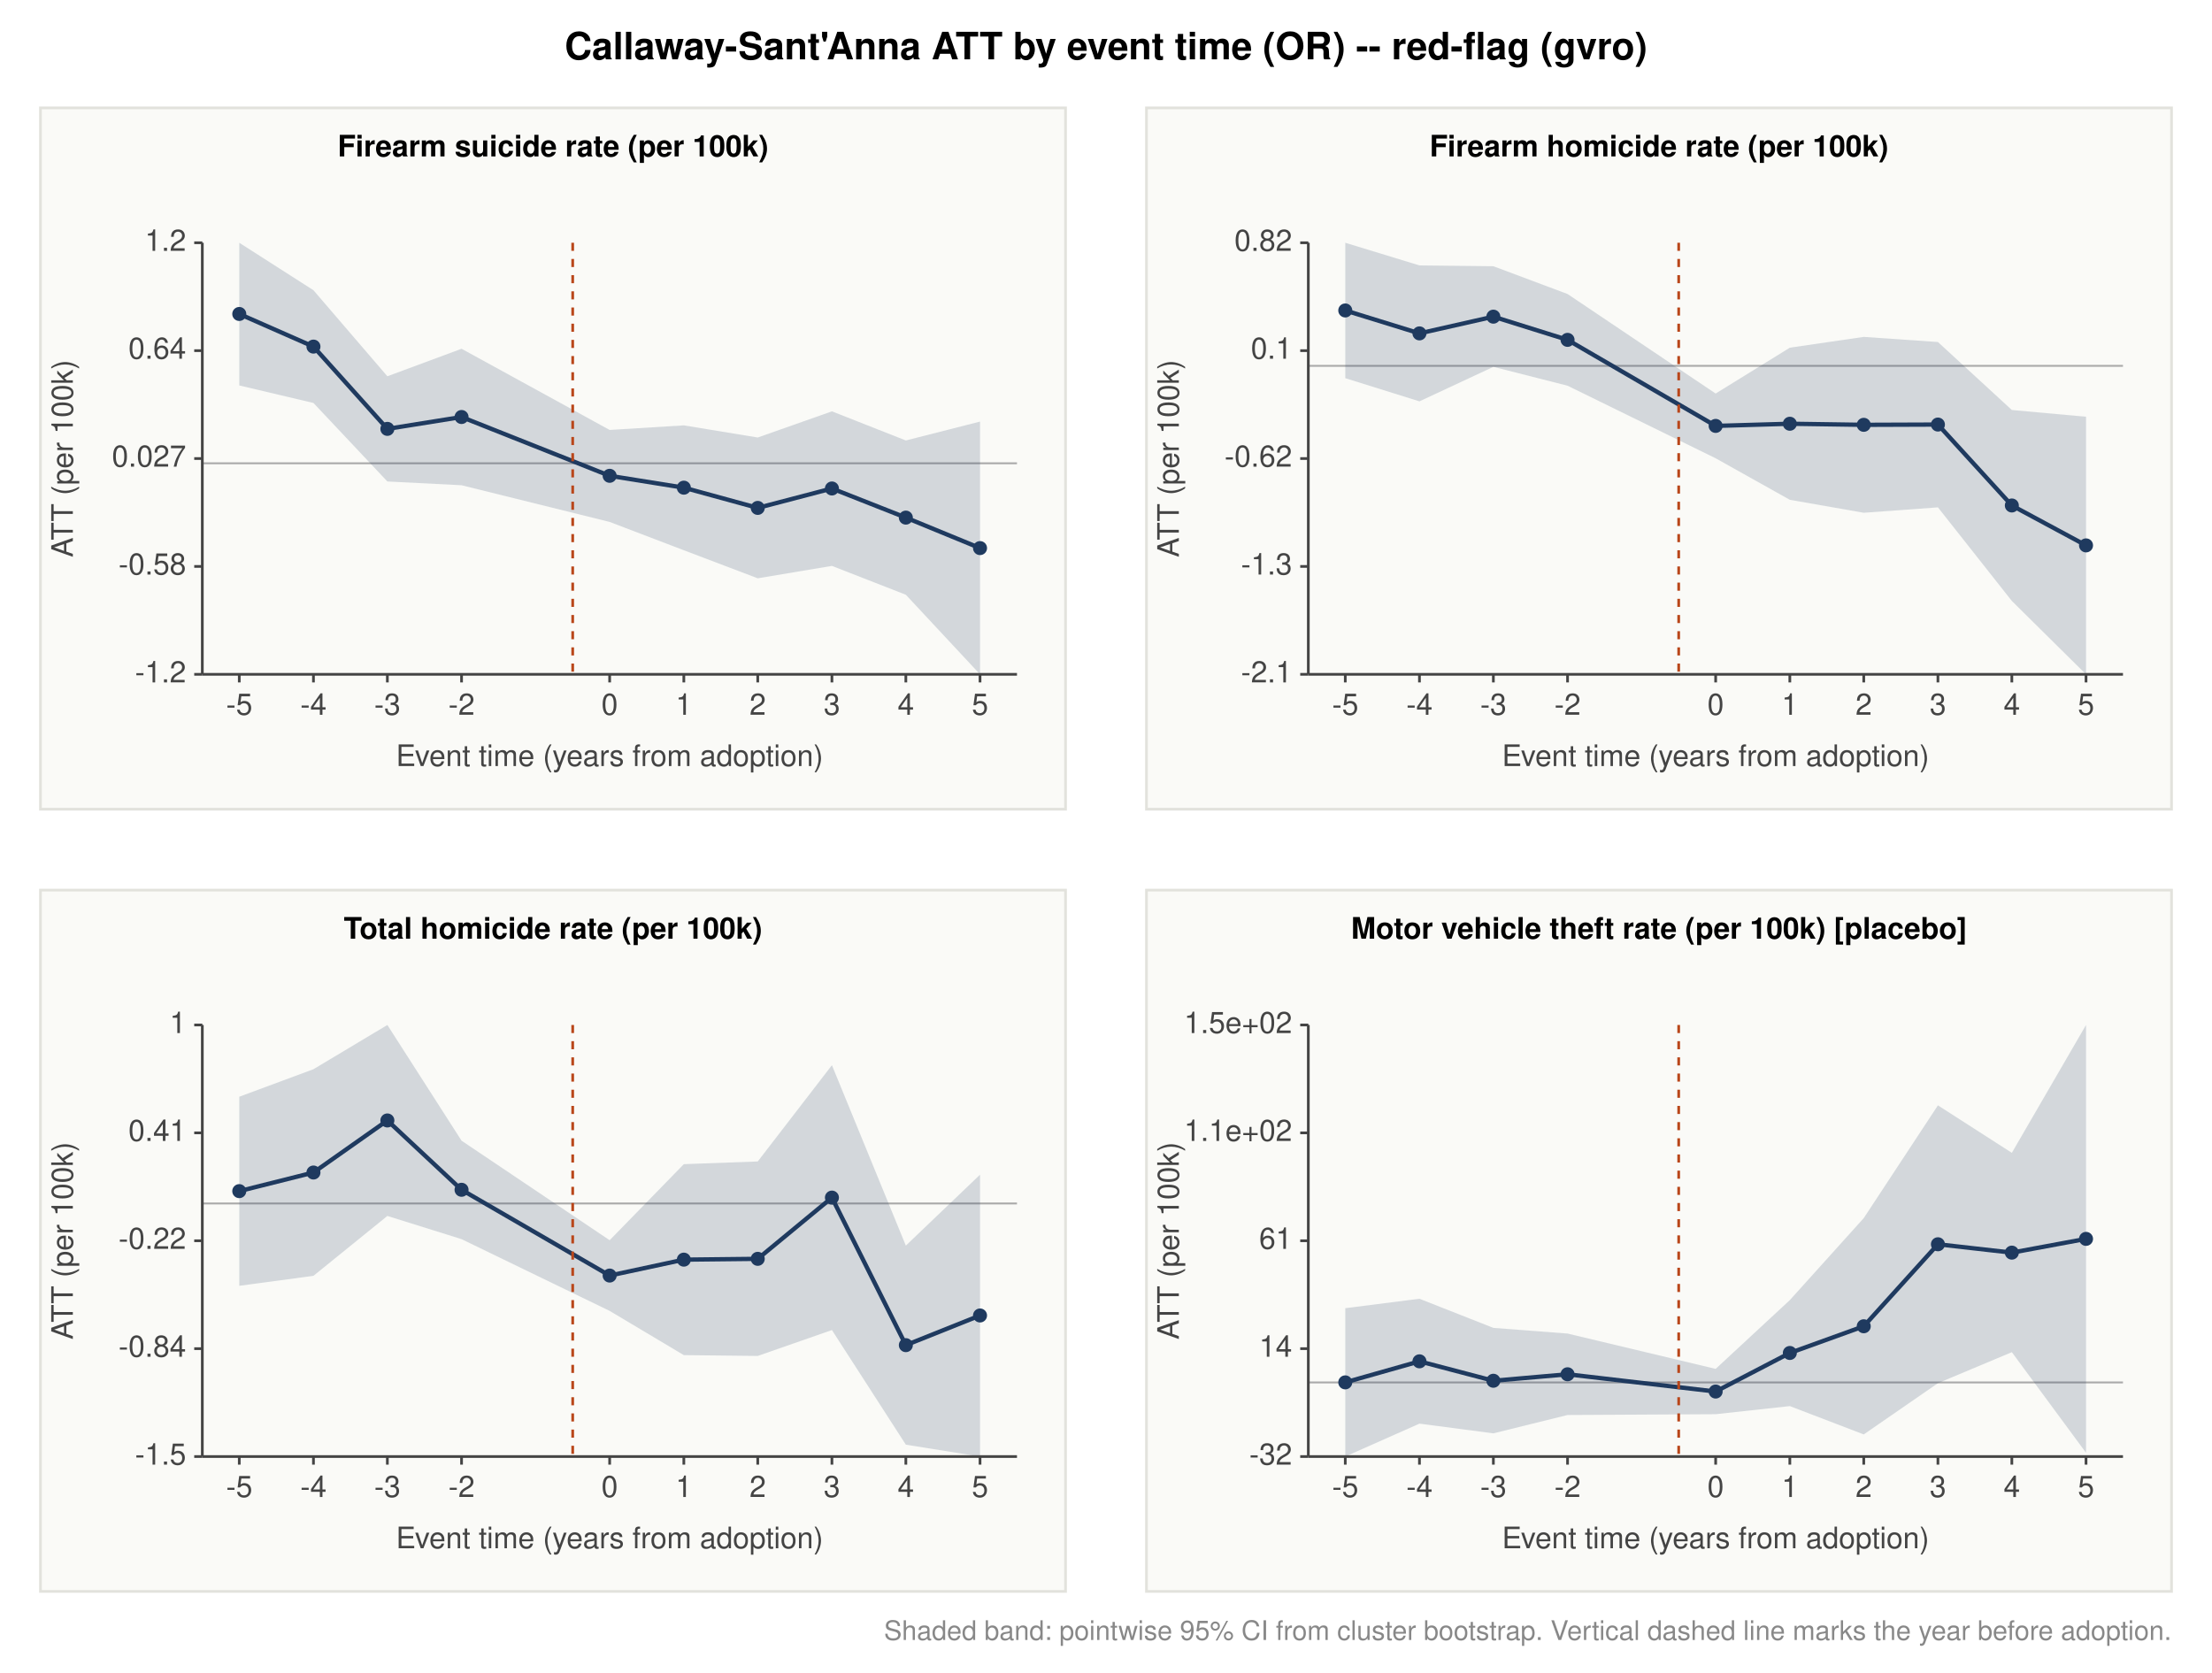
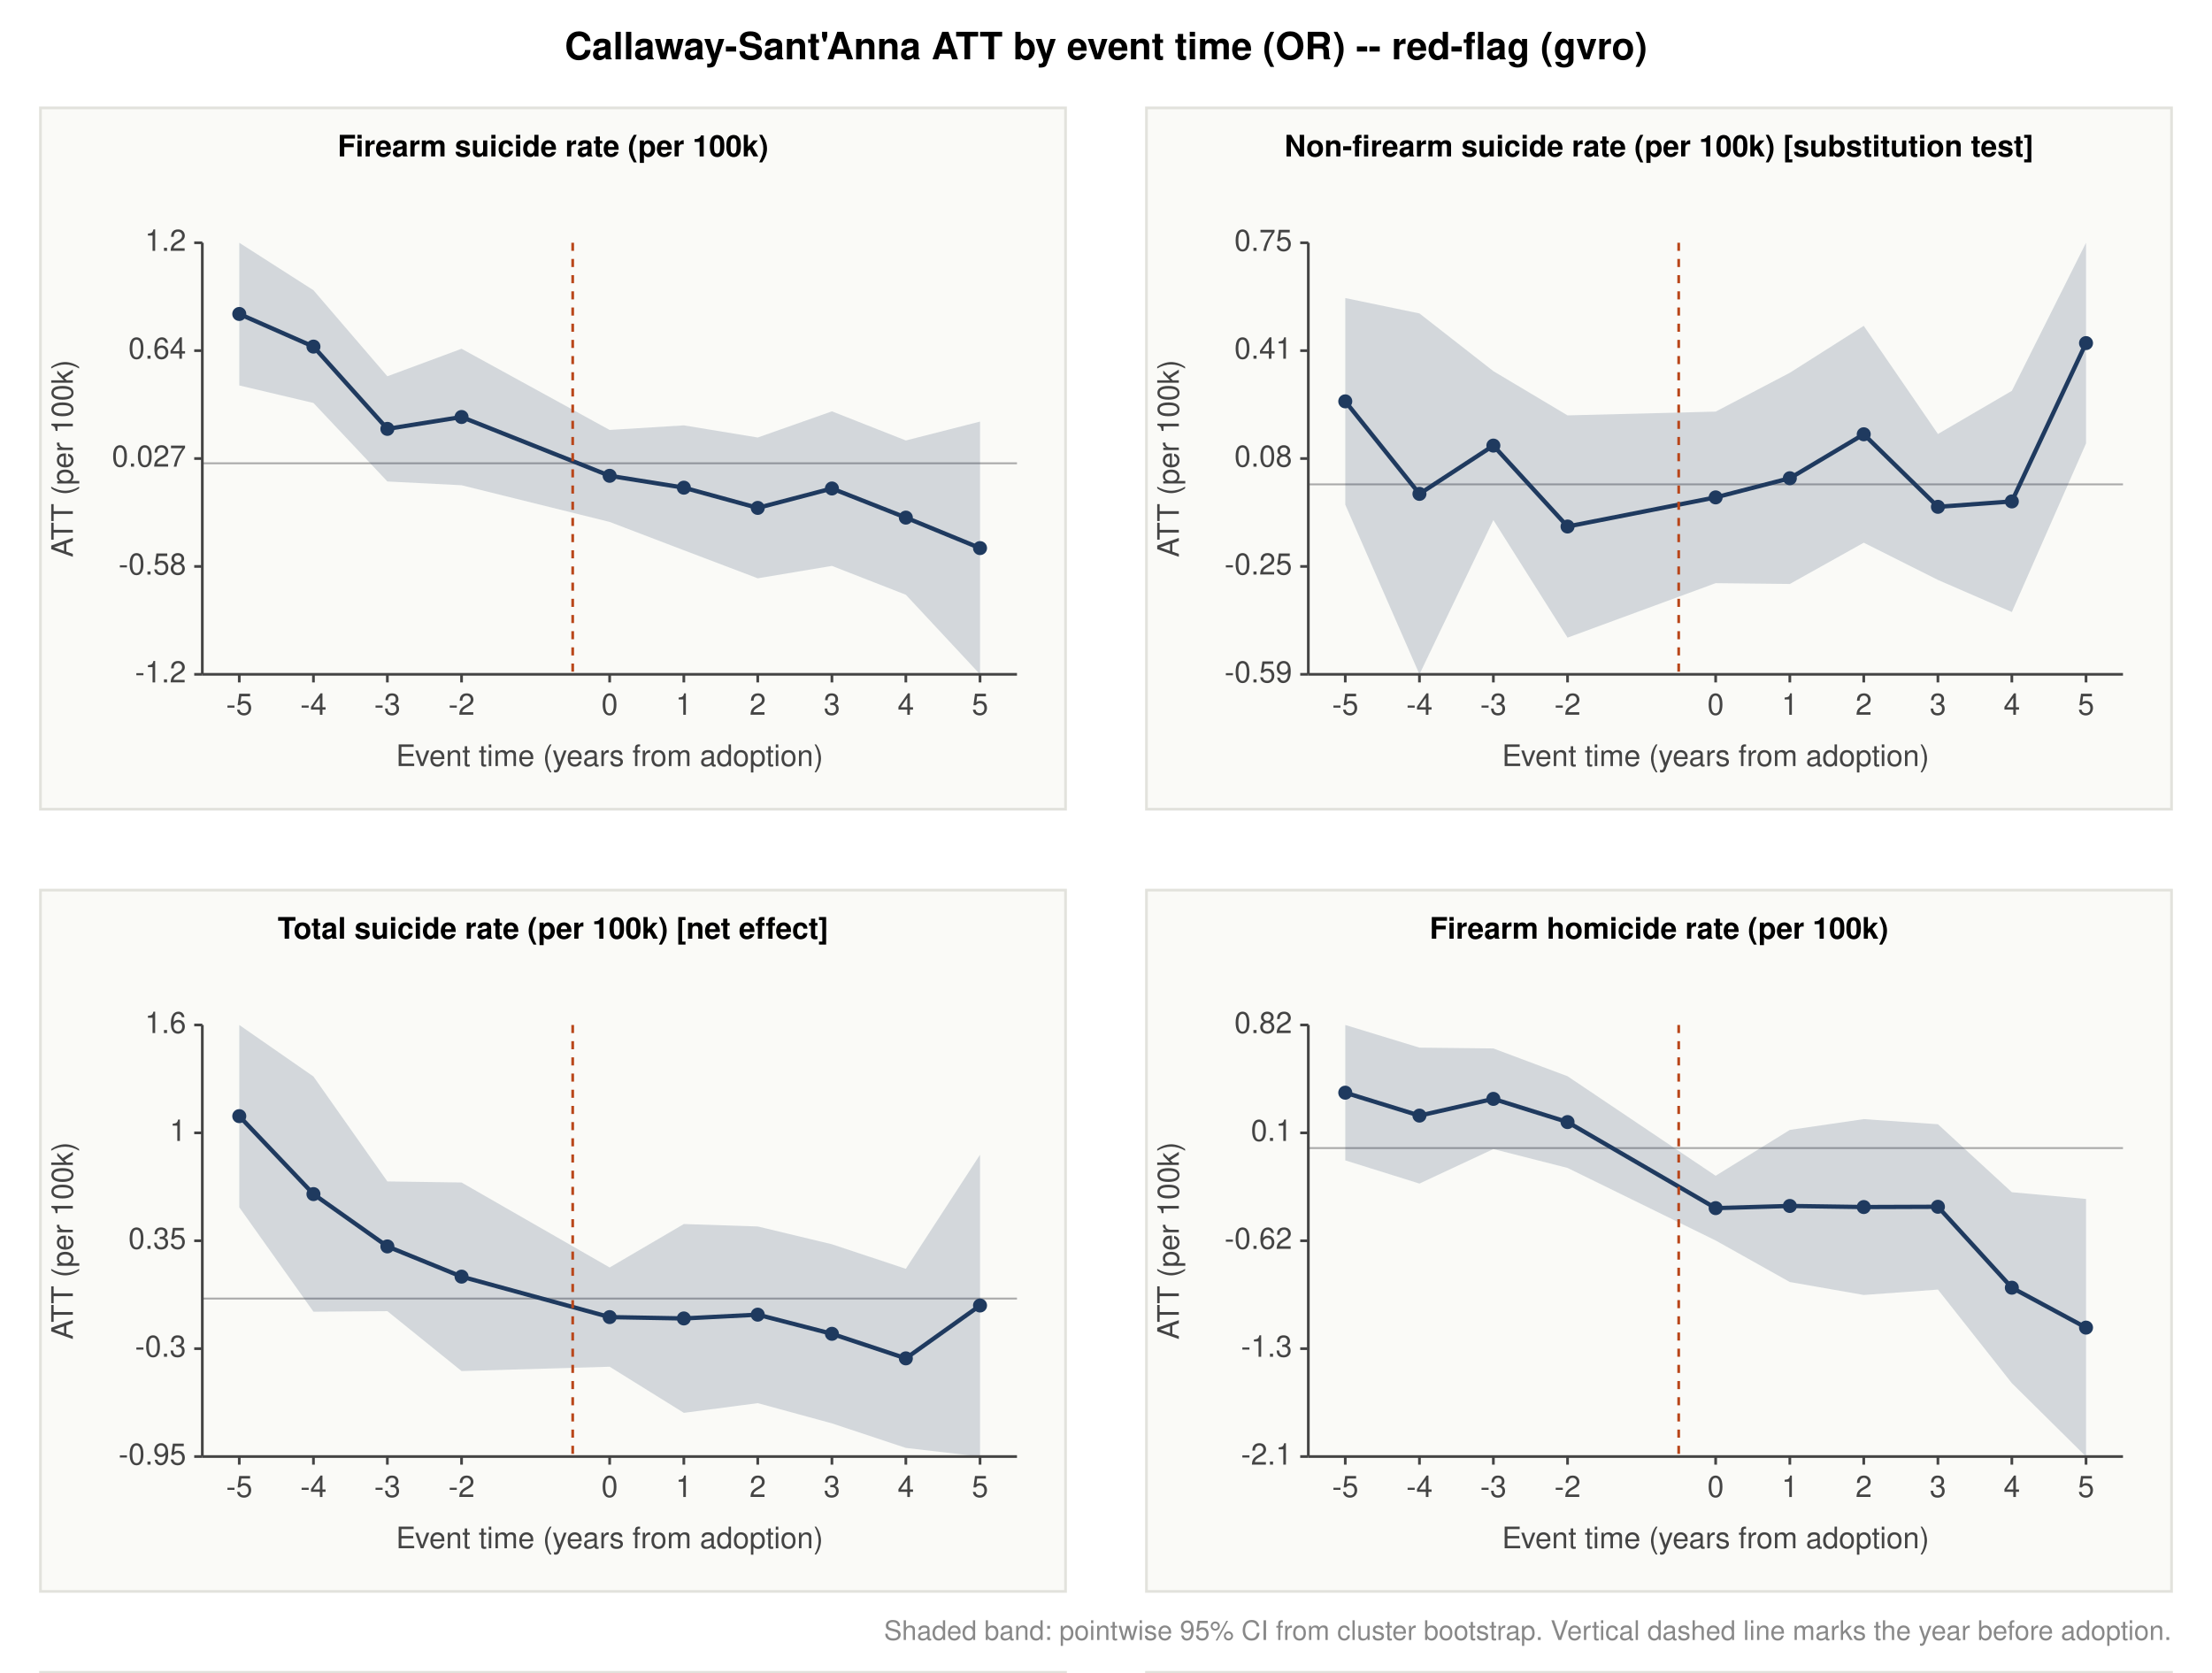
<svg xmlns="http://www.w3.org/2000/svg" viewBox="0 0 820 620" font-family="-apple-system, Segoe UI, Helvetica, Arial, sans-serif" font-size="11">
  <text x="410.0" y="22" text-anchor="middle" font-size="14" font-weight="600">Callaway-Sant'Anna ATT by event time (OR) -- red-flag (gvro)</text>
  <rect x="15" y="40" width="380" height="260" fill="#fafaf7" stroke="#e2e2dc" />
  <text x="205.0" y="58" text-anchor="middle" font-weight="600">Firearm suicide rate (per 100k)</text>
  <line x1="75" y1="171.759" x2="377" y2="171.759" stroke="#aaaaaa" stroke-width="0.7" />
  <polygon points="88.7,90.0 116.2,107.6 143.6,139.5 171.1,129.3 226.0,159.4 253.5,157.7 280.9,162.2 308.4,152.5 335.8,163.3 363.3,156.3 363.3,250.0 335.8,220.5 308.4,209.8 280.9,214.4 253.5,204.0 226.0,193.5 171.1,179.9 143.6,178.5 116.2,149.4 88.7,142.9" fill="#1f3a5f" opacity="0.18" />
  <polyline points="88.7,116.4 116.2,128.5 143.6,159.0 171.1,154.6 226.0,176.4 253.5,180.8 280.9,188.3 308.4,181.1 335.8,191.9 363.3,203.2" fill="none" stroke="#1f3a5f" stroke-width="1.6" />
  <circle cx="88.7" cy="116.4" r="2.6" fill="#1f3a5f" />
  <circle cx="116.2" cy="128.5" r="2.6" fill="#1f3a5f" />
  <circle cx="143.6" cy="159.0" r="2.6" fill="#1f3a5f" />
  <circle cx="171.1" cy="154.6" r="2.6" fill="#1f3a5f" />
  <circle cx="226.0" cy="176.4" r="2.6" fill="#1f3a5f" />
  <circle cx="253.5" cy="180.8" r="2.6" fill="#1f3a5f" />
  <circle cx="280.9" cy="188.3" r="2.6" fill="#1f3a5f" />
  <circle cx="308.4" cy="181.1" r="2.6" fill="#1f3a5f" />
  <circle cx="335.8" cy="191.9" r="2.6" fill="#1f3a5f" />
  <circle cx="363.3" cy="203.2" r="2.6" fill="#1f3a5f" />
  <line x1="212.3" y1="90" x2="212.3" y2="250" stroke="#b9461a" stroke-dasharray="3 3" />
  <line x1="75" y1="250" x2="377" y2="250" stroke="#444" />
  <line x1="75" y1="90" x2="75" y2="250" stroke="#444" />
  <line x1="88.7" y1="250" x2="88.7" y2="253" stroke="#444" />
  <text x="88.7" y="265" text-anchor="middle" fill="#444">-5</text>
  <line x1="116.2" y1="250" x2="116.2" y2="253" stroke="#444" />
  <text x="116.2" y="265" text-anchor="middle" fill="#444">-4</text>
  <line x1="143.6" y1="250" x2="143.6" y2="253" stroke="#444" />
  <text x="143.6" y="265" text-anchor="middle" fill="#444">-3</text>
  <line x1="171.1" y1="250" x2="171.1" y2="253" stroke="#444" />
  <text x="171.1" y="265" text-anchor="middle" fill="#444">-2</text>
  <line x1="226.0" y1="250" x2="226.0" y2="253" stroke="#444" />
  <text x="226.0" y="265" text-anchor="middle" fill="#444">0</text>
  <line x1="253.5" y1="250" x2="253.5" y2="253" stroke="#444" />
  <text x="253.5" y="265" text-anchor="middle" fill="#444">1</text>
  <line x1="280.9" y1="250" x2="280.9" y2="253" stroke="#444" />
  <text x="280.9" y="265" text-anchor="middle" fill="#444">2</text>
  <line x1="308.4" y1="250" x2="308.4" y2="253" stroke="#444" />
  <text x="308.4" y="265" text-anchor="middle" fill="#444">3</text>
  <line x1="335.8" y1="250" x2="335.8" y2="253" stroke="#444" />
  <text x="335.8" y="265" text-anchor="middle" fill="#444">4</text>
  <line x1="363.3" y1="250" x2="363.3" y2="253" stroke="#444" />
  <text x="363.3" y="265" text-anchor="middle" fill="#444">5</text>
  <line x1="72" y1="250.0" x2="75" y2="250.0" stroke="#444" />
  <text x="69" y="253.0" text-anchor="end" fill="#444">-1.2</text>
  <line x1="72" y1="210.0" x2="75" y2="210.0" stroke="#444" />
  <text x="69" y="213.0" text-anchor="end" fill="#444">-0.58</text>
  <line x1="72" y1="170.0" x2="75" y2="170.0" stroke="#444" />
  <text x="69" y="173.0" text-anchor="end" fill="#444">0.027</text>
  <line x1="72" y1="130.0" x2="75" y2="130.0" stroke="#444" />
  <text x="69" y="133.0" text-anchor="end" fill="#444">0.64</text>
  <line x1="72" y1="90.0" x2="75" y2="90.0" stroke="#444" />
  <text x="69" y="93.0" text-anchor="end" fill="#444">1.2</text>
  <text x="226.0" y="284" text-anchor="middle" fill="#444">Event time (years from adoption)</text>
  <text x="27" y="170.0" text-anchor="middle" fill="#444" transform="rotate(-90 27 170.0)">ATT (per 100k)</text>
  <rect x="425" y="40" width="380" height="260" fill="#fafaf7" stroke="#e2e2dc" />
-   <text x="615.0" y="58" text-anchor="middle" font-weight="600">Firearm homicide rate (per 100k)</text>
-   <line x1="485" y1="135.636" x2="787" y2="135.636" stroke="#aaaaaa" stroke-width="0.7" />
-   <polygon points="498.7,90.0 526.2,98.4 553.6,98.7 581.1,109.0 636.0,145.9 663.5,128.9 690.9,124.9 718.4,126.8 745.8,152.0 773.3,154.5 773.3,250.0 745.8,222.8 718.4,188.1 690.9,190.1 663.5,185.3 636.0,169.9 581.1,143.0 553.6,136.0 526.2,148.8 498.7,140.2" fill="#1f3a5f" opacity="0.18" />
-   <polyline points="498.7,115.1 526.2,123.6 553.6,117.4 581.1,126.0 636.0,157.9 663.5,157.1 690.9,157.5 718.4,157.4 745.8,187.4 773.3,202.2" fill="none" stroke="#1f3a5f" stroke-width="1.6" />
-   <circle cx="498.7" cy="115.1" r="2.6" fill="#1f3a5f" />
-   <circle cx="526.2" cy="123.6" r="2.6" fill="#1f3a5f" />
-   <circle cx="553.6" cy="117.4" r="2.6" fill="#1f3a5f" />
-   <circle cx="581.1" cy="126.0" r="2.6" fill="#1f3a5f" />
-   <circle cx="636.0" cy="157.9" r="2.6" fill="#1f3a5f" />
-   <circle cx="663.5" cy="157.1" r="2.6" fill="#1f3a5f" />
-   <circle cx="690.9" cy="157.5" r="2.6" fill="#1f3a5f" />
-   <circle cx="718.4" cy="157.4" r="2.6" fill="#1f3a5f" />
-   <circle cx="745.8" cy="187.4" r="2.6" fill="#1f3a5f" />
-   <circle cx="773.3" cy="202.2" r="2.6" fill="#1f3a5f" />
+   <text x="615.0" y="58" text-anchor="middle" font-weight="600">Non-firearm suicide rate (per 100k) [substitution test]</text>
+   <line x1="485" y1="179.574" x2="787" y2="179.574" stroke="#aaaaaa" stroke-width="0.7" />
+   <polygon points="498.7,110.5 526.2,116.2 553.6,137.6 581.1,154.0 636.0,152.6 663.5,138.2 690.9,120.8 718.4,160.9 745.8,144.9 773.3,90.0 773.3,164.4 745.8,226.9 718.4,215.0 690.9,201.2 663.5,216.5 636.0,216.2 581.1,236.4 553.6,192.8 526.2,250.0 498.7,187.1" fill="#1f3a5f" opacity="0.18" />
+   <polyline points="498.7,148.8 526.2,183.1 553.6,165.2 581.1,195.2 636.0,184.4 663.5,177.3 690.9,161.0 718.4,187.9 745.8,185.9 773.3,127.2" fill="none" stroke="#1f3a5f" stroke-width="1.6" />
+   <circle cx="498.7" cy="148.8" r="2.6" fill="#1f3a5f" />
+   <circle cx="526.2" cy="183.1" r="2.6" fill="#1f3a5f" />
+   <circle cx="553.6" cy="165.2" r="2.6" fill="#1f3a5f" />
+   <circle cx="581.1" cy="195.2" r="2.6" fill="#1f3a5f" />
+   <circle cx="636.0" cy="184.4" r="2.6" fill="#1f3a5f" />
+   <circle cx="663.5" cy="177.3" r="2.6" fill="#1f3a5f" />
+   <circle cx="690.9" cy="161.0" r="2.6" fill="#1f3a5f" />
+   <circle cx="718.4" cy="187.9" r="2.6" fill="#1f3a5f" />
+   <circle cx="745.8" cy="185.9" r="2.6" fill="#1f3a5f" />
+   <circle cx="773.3" cy="127.2" r="2.6" fill="#1f3a5f" />
  <line x1="622.3" y1="90" x2="622.3" y2="250" stroke="#b9461a" stroke-dasharray="3 3" />
  <line x1="485" y1="250" x2="787" y2="250" stroke="#444" />
  <line x1="485" y1="90" x2="485" y2="250" stroke="#444" />
  <line x1="498.7" y1="250" x2="498.7" y2="253" stroke="#444" />
  <text x="498.7" y="265" text-anchor="middle" fill="#444">-5</text>
  <line x1="526.2" y1="250" x2="526.2" y2="253" stroke="#444" />
  <text x="526.2" y="265" text-anchor="middle" fill="#444">-4</text>
  <line x1="553.6" y1="250" x2="553.6" y2="253" stroke="#444" />
  <text x="553.6" y="265" text-anchor="middle" fill="#444">-3</text>
  <line x1="581.1" y1="250" x2="581.1" y2="253" stroke="#444" />
  <text x="581.1" y="265" text-anchor="middle" fill="#444">-2</text>
  <line x1="636.0" y1="250" x2="636.0" y2="253" stroke="#444" />
  <text x="636.0" y="265" text-anchor="middle" fill="#444">0</text>
  <line x1="663.5" y1="250" x2="663.5" y2="253" stroke="#444" />
  <text x="663.5" y="265" text-anchor="middle" fill="#444">1</text>
  <line x1="690.9" y1="250" x2="690.9" y2="253" stroke="#444" />
  <text x="690.9" y="265" text-anchor="middle" fill="#444">2</text>
  <line x1="718.4" y1="250" x2="718.4" y2="253" stroke="#444" />
  <text x="718.4" y="265" text-anchor="middle" fill="#444">3</text>
  <line x1="745.8" y1="250" x2="745.8" y2="253" stroke="#444" />
  <text x="745.8" y="265" text-anchor="middle" fill="#444">4</text>
  <line x1="773.3" y1="250" x2="773.3" y2="253" stroke="#444" />
  <text x="773.3" y="265" text-anchor="middle" fill="#444">5</text>
  <line x1="482" y1="250.0" x2="485" y2="250.0" stroke="#444" />
-   <text x="479" y="253.0" text-anchor="end" fill="#444">-2.1</text>
+   <text x="479" y="253.0" text-anchor="end" fill="#444">-0.59</text>
  <line x1="482" y1="210.0" x2="485" y2="210.0" stroke="#444" />
-   <text x="479" y="213.0" text-anchor="end" fill="#444">-1.3</text>
+   <text x="479" y="213.0" text-anchor="end" fill="#444">-0.25</text>
  <line x1="482" y1="170.0" x2="485" y2="170.0" stroke="#444" />
-   <text x="479" y="173.0" text-anchor="end" fill="#444">-0.62</text>
+   <text x="479" y="173.0" text-anchor="end" fill="#444">0.08</text>
  <line x1="482" y1="130.0" x2="485" y2="130.0" stroke="#444" />
-   <text x="479" y="133.0" text-anchor="end" fill="#444">0.1</text>
+   <text x="479" y="133.0" text-anchor="end" fill="#444">0.41</text>
  <line x1="482" y1="90.0" x2="485" y2="90.0" stroke="#444" />
-   <text x="479" y="93.0" text-anchor="end" fill="#444">0.82</text>
+   <text x="479" y="93.0" text-anchor="end" fill="#444">0.75</text>
  <text x="636.0" y="284" text-anchor="middle" fill="#444">Event time (years from adoption)</text>
  <text x="437" y="170.0" text-anchor="middle" fill="#444" transform="rotate(-90 437 170.0)">ATT (per 100k)</text>
  <rect x="15" y="330" width="380" height="260" fill="#fafaf7" stroke="#e2e2dc" />
-   <text x="205.0" y="348" text-anchor="middle" font-weight="600">Total homicide rate (per 100k)</text>
-   <line x1="75" y1="446.173" x2="377" y2="446.173" stroke="#aaaaaa" stroke-width="0.7" />
-   <polygon points="88.7,406.6 116.2,396.4 143.6,380.0 171.1,422.9 226.0,459.8 253.5,431.6 280.9,430.6 308.4,394.9 335.8,461.8 363.3,435.5 363.3,540.0 335.8,535.6 308.4,493.1 280.9,502.7 253.5,502.4 226.0,486.0 171.1,459.4 143.6,450.8 116.2,473.0 88.7,476.7" fill="#1f3a5f" opacity="0.18" />
-   <polyline points="88.7,441.6 116.2,434.7 143.6,415.4 171.1,441.1 226.0,472.9 253.5,467.0 280.9,466.7 308.4,444.0 335.8,498.7 363.3,487.7" fill="none" stroke="#1f3a5f" stroke-width="1.6" />
-   <circle cx="88.7" cy="441.6" r="2.6" fill="#1f3a5f" />
-   <circle cx="116.2" cy="434.7" r="2.6" fill="#1f3a5f" />
-   <circle cx="143.6" cy="415.4" r="2.6" fill="#1f3a5f" />
-   <circle cx="171.1" cy="441.1" r="2.6" fill="#1f3a5f" />
-   <circle cx="226.0" cy="472.9" r="2.6" fill="#1f3a5f" />
-   <circle cx="253.5" cy="467.0" r="2.6" fill="#1f3a5f" />
-   <circle cx="280.9" cy="466.7" r="2.6" fill="#1f3a5f" />
-   <circle cx="308.4" cy="444.0" r="2.6" fill="#1f3a5f" />
-   <circle cx="335.8" cy="498.7" r="2.6" fill="#1f3a5f" />
-   <circle cx="363.3" cy="487.7" r="2.6" fill="#1f3a5f" />
+   <text x="205.0" y="348" text-anchor="middle" font-weight="600">Total suicide rate (per 100k) [net effect]</text>
+   <line x1="75" y1="481.431" x2="377" y2="481.431" stroke="#aaaaaa" stroke-width="0.7" />
+   <polygon points="88.7,380.0 116.2,399.1 143.6,438.0 171.1,438.4 226.0,469.9 253.5,453.8 280.9,454.7 308.4,461.3 335.8,470.4 363.3,428.1 363.3,540.0 335.8,536.8 308.4,527.7 280.9,520.2 253.5,523.8 226.0,506.7 171.1,508.3 143.6,486.1 116.2,486.3 88.7,447.6" fill="#1f3a5f" opacity="0.18" />
+   <polyline points="88.7,413.8 116.2,442.7 143.6,462.1 171.1,473.3 226.0,488.3 253.5,488.8 280.9,487.4 308.4,494.5 335.8,503.6 363.3,484.0" fill="none" stroke="#1f3a5f" stroke-width="1.6" />
+   <circle cx="88.7" cy="413.8" r="2.6" fill="#1f3a5f" />
+   <circle cx="116.2" cy="442.7" r="2.6" fill="#1f3a5f" />
+   <circle cx="143.6" cy="462.1" r="2.6" fill="#1f3a5f" />
+   <circle cx="171.1" cy="473.3" r="2.6" fill="#1f3a5f" />
+   <circle cx="226.0" cy="488.3" r="2.6" fill="#1f3a5f" />
+   <circle cx="253.5" cy="488.8" r="2.6" fill="#1f3a5f" />
+   <circle cx="280.9" cy="487.4" r="2.6" fill="#1f3a5f" />
+   <circle cx="308.4" cy="494.5" r="2.6" fill="#1f3a5f" />
+   <circle cx="335.8" cy="503.6" r="2.6" fill="#1f3a5f" />
+   <circle cx="363.3" cy="484.0" r="2.6" fill="#1f3a5f" />
  <line x1="212.3" y1="380" x2="212.3" y2="540" stroke="#b9461a" stroke-dasharray="3 3" />
  <line x1="75" y1="540" x2="377" y2="540" stroke="#444" />
  <line x1="75" y1="380" x2="75" y2="540" stroke="#444" />
  <line x1="88.7" y1="540" x2="88.7" y2="543" stroke="#444" />
  <text x="88.7" y="555" text-anchor="middle" fill="#444">-5</text>
  <line x1="116.2" y1="540" x2="116.2" y2="543" stroke="#444" />
  <text x="116.2" y="555" text-anchor="middle" fill="#444">-4</text>
  <line x1="143.6" y1="540" x2="143.6" y2="543" stroke="#444" />
  <text x="143.6" y="555" text-anchor="middle" fill="#444">-3</text>
  <line x1="171.1" y1="540" x2="171.1" y2="543" stroke="#444" />
  <text x="171.1" y="555" text-anchor="middle" fill="#444">-2</text>
  <line x1="226.0" y1="540" x2="226.0" y2="543" stroke="#444" />
  <text x="226.0" y="555" text-anchor="middle" fill="#444">0</text>
  <line x1="253.5" y1="540" x2="253.5" y2="543" stroke="#444" />
  <text x="253.5" y="555" text-anchor="middle" fill="#444">1</text>
  <line x1="280.9" y1="540" x2="280.9" y2="543" stroke="#444" />
  <text x="280.9" y="555" text-anchor="middle" fill="#444">2</text>
  <line x1="308.4" y1="540" x2="308.4" y2="543" stroke="#444" />
  <text x="308.4" y="555" text-anchor="middle" fill="#444">3</text>
  <line x1="335.8" y1="540" x2="335.8" y2="543" stroke="#444" />
  <text x="335.8" y="555" text-anchor="middle" fill="#444">4</text>
  <line x1="363.3" y1="540" x2="363.3" y2="543" stroke="#444" />
  <text x="363.3" y="555" text-anchor="middle" fill="#444">5</text>
  <line x1="72" y1="540.0" x2="75" y2="540.0" stroke="#444" />
-   <text x="69" y="543.0" text-anchor="end" fill="#444">-1.5</text>
+   <text x="69" y="543.0" text-anchor="end" fill="#444">-0.95</text>
  <line x1="72" y1="500.0" x2="75" y2="500.0" stroke="#444" />
-   <text x="69" y="503.0" text-anchor="end" fill="#444">-0.84</text>
+   <text x="69" y="503.0" text-anchor="end" fill="#444">-0.3</text>
  <line x1="72" y1="460.0" x2="75" y2="460.0" stroke="#444" />
-   <text x="69" y="463.0" text-anchor="end" fill="#444">-0.22</text>
+   <text x="69" y="463.0" text-anchor="end" fill="#444">0.35</text>
  <line x1="72" y1="420.0" x2="75" y2="420.0" stroke="#444" />
-   <text x="69" y="423.0" text-anchor="end" fill="#444">0.41</text>
+   <text x="69" y="423.0" text-anchor="end" fill="#444">1</text>
  <line x1="72" y1="380.0" x2="75" y2="380.0" stroke="#444" />
-   <text x="69" y="383.0" text-anchor="end" fill="#444">1</text>
+   <text x="69" y="383.0" text-anchor="end" fill="#444">1.6</text>
  <text x="226.0" y="574" text-anchor="middle" fill="#444">Event time (years from adoption)</text>
  <text x="27" y="460.0" text-anchor="middle" fill="#444" transform="rotate(-90 27 460.0)">ATT (per 100k)</text>
  <rect x="425" y="330" width="380" height="260" fill="#fafaf7" stroke="#e2e2dc" />
-   <text x="615.0" y="348" text-anchor="middle" font-weight="600">Motor vehicle theft rate (per 100k) [placebo]</text>
-   <line x1="485" y1="512.525" x2="787" y2="512.525" stroke="#aaaaaa" stroke-width="0.7" />
-   <polygon points="498.7,485.0 526.2,481.5 553.6,492.3 581.1,494.4 636.0,507.5 663.5,482.0 690.9,451.6 718.4,409.8 745.8,427.4 773.3,380.0 773.3,538.6 745.8,501.3 718.4,512.8 690.9,531.8 663.5,521.3 636.0,524.3 581.1,524.6 553.6,531.4 526.2,527.8 498.7,540.0" fill="#1f3a5f" opacity="0.18" />
-   <polyline points="498.7,512.5 526.2,504.7 553.6,511.9 581.1,509.5 636.0,515.9 663.5,501.6 690.9,491.7 718.4,461.3 745.8,464.4 773.3,459.3" fill="none" stroke="#1f3a5f" stroke-width="1.6" />
-   <circle cx="498.7" cy="512.5" r="2.6" fill="#1f3a5f" />
-   <circle cx="526.2" cy="504.7" r="2.6" fill="#1f3a5f" />
-   <circle cx="553.6" cy="511.9" r="2.6" fill="#1f3a5f" />
-   <circle cx="581.1" cy="509.5" r="2.6" fill="#1f3a5f" />
-   <circle cx="636.0" cy="515.9" r="2.6" fill="#1f3a5f" />
-   <circle cx="663.5" cy="501.6" r="2.6" fill="#1f3a5f" />
-   <circle cx="690.9" cy="491.7" r="2.6" fill="#1f3a5f" />
-   <circle cx="718.4" cy="461.3" r="2.6" fill="#1f3a5f" />
-   <circle cx="745.8" cy="464.4" r="2.6" fill="#1f3a5f" />
-   <circle cx="773.3" cy="459.3" r="2.6" fill="#1f3a5f" />
+   <text x="615.0" y="348" text-anchor="middle" font-weight="600">Firearm homicide rate (per 100k)</text>
+   <line x1="485" y1="425.636" x2="787" y2="425.636" stroke="#aaaaaa" stroke-width="0.7" />
+   <polygon points="498.7,380.0 526.2,388.4 553.6,388.7 581.1,399.0 636.0,435.9 663.5,418.9 690.9,414.9 718.4,416.8 745.8,442.0 773.3,444.5 773.3,540.0 745.8,512.8 718.4,478.1 690.9,480.1 663.5,475.3 636.0,459.9 581.1,433.0 553.6,426.0 526.2,438.8 498.7,430.2" fill="#1f3a5f" opacity="0.18" />
+   <polyline points="498.7,405.1 526.2,413.6 553.6,407.4 581.1,416.0 636.0,447.9 663.5,447.1 690.9,447.5 718.4,447.4 745.8,477.4 773.3,492.2" fill="none" stroke="#1f3a5f" stroke-width="1.6" />
+   <circle cx="498.7" cy="405.1" r="2.6" fill="#1f3a5f" />
+   <circle cx="526.2" cy="413.6" r="2.6" fill="#1f3a5f" />
+   <circle cx="553.6" cy="407.4" r="2.6" fill="#1f3a5f" />
+   <circle cx="581.1" cy="416.0" r="2.6" fill="#1f3a5f" />
+   <circle cx="636.0" cy="447.9" r="2.6" fill="#1f3a5f" />
+   <circle cx="663.5" cy="447.1" r="2.6" fill="#1f3a5f" />
+   <circle cx="690.9" cy="447.5" r="2.6" fill="#1f3a5f" />
+   <circle cx="718.4" cy="447.4" r="2.6" fill="#1f3a5f" />
+   <circle cx="745.8" cy="477.4" r="2.6" fill="#1f3a5f" />
+   <circle cx="773.3" cy="492.2" r="2.6" fill="#1f3a5f" />
  <line x1="622.3" y1="380" x2="622.3" y2="540" stroke="#b9461a" stroke-dasharray="3 3" />
  <line x1="485" y1="540" x2="787" y2="540" stroke="#444" />
  <line x1="485" y1="380" x2="485" y2="540" stroke="#444" />
  <line x1="498.7" y1="540" x2="498.7" y2="543" stroke="#444" />
  <text x="498.7" y="555" text-anchor="middle" fill="#444">-5</text>
  <line x1="526.2" y1="540" x2="526.2" y2="543" stroke="#444" />
  <text x="526.2" y="555" text-anchor="middle" fill="#444">-4</text>
  <line x1="553.6" y1="540" x2="553.6" y2="543" stroke="#444" />
  <text x="553.6" y="555" text-anchor="middle" fill="#444">-3</text>
  <line x1="581.1" y1="540" x2="581.1" y2="543" stroke="#444" />
  <text x="581.1" y="555" text-anchor="middle" fill="#444">-2</text>
  <line x1="636.0" y1="540" x2="636.0" y2="543" stroke="#444" />
  <text x="636.0" y="555" text-anchor="middle" fill="#444">0</text>
  <line x1="663.5" y1="540" x2="663.5" y2="543" stroke="#444" />
  <text x="663.5" y="555" text-anchor="middle" fill="#444">1</text>
  <line x1="690.9" y1="540" x2="690.9" y2="543" stroke="#444" />
  <text x="690.9" y="555" text-anchor="middle" fill="#444">2</text>
  <line x1="718.4" y1="540" x2="718.4" y2="543" stroke="#444" />
  <text x="718.4" y="555" text-anchor="middle" fill="#444">3</text>
  <line x1="745.8" y1="540" x2="745.8" y2="543" stroke="#444" />
  <text x="745.8" y="555" text-anchor="middle" fill="#444">4</text>
  <line x1="773.3" y1="540" x2="773.3" y2="543" stroke="#444" />
  <text x="773.3" y="555" text-anchor="middle" fill="#444">5</text>
  <line x1="482" y1="540.0" x2="485" y2="540.0" stroke="#444" />
-   <text x="479" y="543.0" text-anchor="end" fill="#444">-32</text>
+   <text x="479" y="543.0" text-anchor="end" fill="#444">-2.1</text>
  <line x1="482" y1="500.0" x2="485" y2="500.0" stroke="#444" />
-   <text x="479" y="503.0" text-anchor="end" fill="#444">14</text>
+   <text x="479" y="503.0" text-anchor="end" fill="#444">-1.3</text>
  <line x1="482" y1="460.0" x2="485" y2="460.0" stroke="#444" />
-   <text x="479" y="463.0" text-anchor="end" fill="#444">61</text>
+   <text x="479" y="463.0" text-anchor="end" fill="#444">-0.62</text>
  <line x1="482" y1="420.0" x2="485" y2="420.0" stroke="#444" />
-   <text x="479" y="423.0" text-anchor="end" fill="#444">1.1e+02</text>
+   <text x="479" y="423.0" text-anchor="end" fill="#444">0.1</text>
  <line x1="482" y1="380.0" x2="485" y2="380.0" stroke="#444" />
-   <text x="479" y="383.0" text-anchor="end" fill="#444">1.5e+02</text>
+   <text x="479" y="383.0" text-anchor="end" fill="#444">0.82</text>
  <text x="636.0" y="574" text-anchor="middle" fill="#444">Event time (years from adoption)</text>
  <text x="437" y="460.0" text-anchor="middle" fill="#444" transform="rotate(-90 437 460.0)">ATT (per 100k)</text>
+   <rect x="15" y="620" width="380" height="260" fill="#fafaf7" stroke="#e2e2dc" />
+   <text x="205.0" y="638" text-anchor="middle" font-weight="600">Total homicide rate (per 100k)</text>
+   <line x1="75" y1="736.173" x2="377" y2="736.173" stroke="#aaaaaa" stroke-width="0.7" />
+   <polygon points="88.7,696.6 116.2,686.4 143.6,670.0 171.1,712.9 226.0,749.8 253.5,721.6 280.9,720.6 308.4,684.9 335.8,751.8 363.3,725.5 363.3,830.0 335.8,825.6 308.4,783.1 280.9,792.7 253.5,792.4 226.0,776.0 171.1,749.4 143.6,740.8 116.2,763.0 88.7,766.7" fill="#1f3a5f" opacity="0.18" />
+   <polyline points="88.7,731.6 116.2,724.7 143.6,705.4 171.1,731.1 226.0,762.9 253.5,757.0 280.9,756.7 308.4,734.0 335.8,788.7 363.3,777.7" fill="none" stroke="#1f3a5f" stroke-width="1.6" />
+   <circle cx="88.7" cy="731.6" r="2.6" fill="#1f3a5f" />
+   <circle cx="116.2" cy="724.7" r="2.6" fill="#1f3a5f" />
+   <circle cx="143.6" cy="705.4" r="2.6" fill="#1f3a5f" />
+   <circle cx="171.1" cy="731.1" r="2.6" fill="#1f3a5f" />
+   <circle cx="226.0" cy="762.9" r="2.6" fill="#1f3a5f" />
+   <circle cx="253.5" cy="757.0" r="2.6" fill="#1f3a5f" />
+   <circle cx="280.9" cy="756.7" r="2.6" fill="#1f3a5f" />
+   <circle cx="308.4" cy="734.0" r="2.6" fill="#1f3a5f" />
+   <circle cx="335.8" cy="788.7" r="2.6" fill="#1f3a5f" />
+   <circle cx="363.3" cy="777.7" r="2.6" fill="#1f3a5f" />
+   <line x1="212.3" y1="670" x2="212.3" y2="830" stroke="#b9461a" stroke-dasharray="3 3" />
+   <line x1="75" y1="830" x2="377" y2="830" stroke="#444" />
+   <line x1="75" y1="670" x2="75" y2="830" stroke="#444" />
+   <line x1="88.7" y1="830" x2="88.7" y2="833" stroke="#444" />
+   <text x="88.7" y="845" text-anchor="middle" fill="#444">-5</text>
+   <line x1="116.2" y1="830" x2="116.2" y2="833" stroke="#444" />
+   <text x="116.2" y="845" text-anchor="middle" fill="#444">-4</text>
+   <line x1="143.6" y1="830" x2="143.6" y2="833" stroke="#444" />
+   <text x="143.6" y="845" text-anchor="middle" fill="#444">-3</text>
+   <line x1="171.1" y1="830" x2="171.1" y2="833" stroke="#444" />
+   <text x="171.1" y="845" text-anchor="middle" fill="#444">-2</text>
+   <line x1="226.0" y1="830" x2="226.0" y2="833" stroke="#444" />
+   <text x="226.0" y="845" text-anchor="middle" fill="#444">0</text>
+   <line x1="253.5" y1="830" x2="253.5" y2="833" stroke="#444" />
+   <text x="253.5" y="845" text-anchor="middle" fill="#444">1</text>
+   <line x1="280.9" y1="830" x2="280.9" y2="833" stroke="#444" />
+   <text x="280.9" y="845" text-anchor="middle" fill="#444">2</text>
+   <line x1="308.4" y1="830" x2="308.4" y2="833" stroke="#444" />
+   <text x="308.4" y="845" text-anchor="middle" fill="#444">3</text>
+   <line x1="335.8" y1="830" x2="335.8" y2="833" stroke="#444" />
+   <text x="335.8" y="845" text-anchor="middle" fill="#444">4</text>
+   <line x1="363.3" y1="830" x2="363.3" y2="833" stroke="#444" />
+   <text x="363.3" y="845" text-anchor="middle" fill="#444">5</text>
+   <line x1="72" y1="830.0" x2="75" y2="830.0" stroke="#444" />
+   <text x="69" y="833.0" text-anchor="end" fill="#444">-1.5</text>
+   <line x1="72" y1="790.0" x2="75" y2="790.0" stroke="#444" />
+   <text x="69" y="793.0" text-anchor="end" fill="#444">-0.84</text>
+   <line x1="72" y1="750.0" x2="75" y2="750.0" stroke="#444" />
+   <text x="69" y="753.0" text-anchor="end" fill="#444">-0.22</text>
+   <line x1="72" y1="710.0" x2="75" y2="710.0" stroke="#444" />
+   <text x="69" y="713.0" text-anchor="end" fill="#444">0.41</text>
+   <line x1="72" y1="670.0" x2="75" y2="670.0" stroke="#444" />
+   <text x="69" y="673.0" text-anchor="end" fill="#444">1</text>
+   <text x="226.0" y="864" text-anchor="middle" fill="#444">Event time (years from adoption)</text>
+   <text x="27" y="750.0" text-anchor="middle" fill="#444" transform="rotate(-90 27 750.0)">ATT (per 100k)</text>
+   <rect x="425" y="620" width="380" height="260" fill="#fafaf7" stroke="#e2e2dc" />
+   <text x="615.0" y="638" text-anchor="middle" font-weight="600">Motor vehicle theft rate (per 100k) [placebo]</text>
+   <line x1="485" y1="802.525" x2="787" y2="802.525" stroke="#aaaaaa" stroke-width="0.7" />
+   <polygon points="498.7,775.0 526.2,771.5 553.6,782.3 581.1,784.4 636.0,797.5 663.5,772.0 690.9,741.6 718.4,699.8 745.8,717.4 773.3,670.0 773.3,828.6 745.8,791.3 718.4,802.8 690.9,821.8 663.5,811.3 636.0,814.3 581.1,814.6 553.6,821.4 526.2,817.8 498.7,830.0" fill="#1f3a5f" opacity="0.18" />
+   <polyline points="498.7,802.5 526.2,794.7 553.6,801.9 581.1,799.5 636.0,805.9 663.5,791.6 690.9,781.7 718.4,751.3 745.8,754.4 773.3,749.3" fill="none" stroke="#1f3a5f" stroke-width="1.6" />
+   <circle cx="498.7" cy="802.5" r="2.6" fill="#1f3a5f" />
+   <circle cx="526.2" cy="794.7" r="2.6" fill="#1f3a5f" />
+   <circle cx="553.6" cy="801.9" r="2.6" fill="#1f3a5f" />
+   <circle cx="581.1" cy="799.5" r="2.6" fill="#1f3a5f" />
+   <circle cx="636.0" cy="805.9" r="2.6" fill="#1f3a5f" />
+   <circle cx="663.5" cy="791.6" r="2.6" fill="#1f3a5f" />
+   <circle cx="690.9" cy="781.7" r="2.6" fill="#1f3a5f" />
+   <circle cx="718.4" cy="751.3" r="2.6" fill="#1f3a5f" />
+   <circle cx="745.8" cy="754.4" r="2.6" fill="#1f3a5f" />
+   <circle cx="773.3" cy="749.3" r="2.6" fill="#1f3a5f" />
+   <line x1="622.3" y1="670" x2="622.3" y2="830" stroke="#b9461a" stroke-dasharray="3 3" />
+   <line x1="485" y1="830" x2="787" y2="830" stroke="#444" />
+   <line x1="485" y1="670" x2="485" y2="830" stroke="#444" />
+   <line x1="498.7" y1="830" x2="498.7" y2="833" stroke="#444" />
+   <text x="498.7" y="845" text-anchor="middle" fill="#444">-5</text>
+   <line x1="526.2" y1="830" x2="526.2" y2="833" stroke="#444" />
+   <text x="526.2" y="845" text-anchor="middle" fill="#444">-4</text>
+   <line x1="553.6" y1="830" x2="553.6" y2="833" stroke="#444" />
+   <text x="553.6" y="845" text-anchor="middle" fill="#444">-3</text>
+   <line x1="581.1" y1="830" x2="581.1" y2="833" stroke="#444" />
+   <text x="581.1" y="845" text-anchor="middle" fill="#444">-2</text>
+   <line x1="636.0" y1="830" x2="636.0" y2="833" stroke="#444" />
+   <text x="636.0" y="845" text-anchor="middle" fill="#444">0</text>
+   <line x1="663.5" y1="830" x2="663.5" y2="833" stroke="#444" />
+   <text x="663.5" y="845" text-anchor="middle" fill="#444">1</text>
+   <line x1="690.9" y1="830" x2="690.9" y2="833" stroke="#444" />
+   <text x="690.9" y="845" text-anchor="middle" fill="#444">2</text>
+   <line x1="718.4" y1="830" x2="718.4" y2="833" stroke="#444" />
+   <text x="718.4" y="845" text-anchor="middle" fill="#444">3</text>
+   <line x1="745.8" y1="830" x2="745.8" y2="833" stroke="#444" />
+   <text x="745.8" y="845" text-anchor="middle" fill="#444">4</text>
+   <line x1="773.3" y1="830" x2="773.3" y2="833" stroke="#444" />
+   <text x="773.3" y="845" text-anchor="middle" fill="#444">5</text>
+   <line x1="482" y1="830.0" x2="485" y2="830.0" stroke="#444" />
+   <text x="479" y="833.0" text-anchor="end" fill="#444">-32</text>
+   <line x1="482" y1="790.0" x2="485" y2="790.0" stroke="#444" />
+   <text x="479" y="793.0" text-anchor="end" fill="#444">14</text>
+   <line x1="482" y1="750.0" x2="485" y2="750.0" stroke="#444" />
+   <text x="479" y="753.0" text-anchor="end" fill="#444">61</text>
+   <line x1="482" y1="710.0" x2="485" y2="710.0" stroke="#444" />
+   <text x="479" y="713.0" text-anchor="end" fill="#444">1.1e+02</text>
+   <line x1="482" y1="670.0" x2="485" y2="670.0" stroke="#444" />
+   <text x="479" y="673.0" text-anchor="end" fill="#444">1.5e+02</text>
+   <text x="636.0" y="864" text-anchor="middle" fill="#444">Event time (years from adoption)</text>
+   <text x="437" y="750.0" text-anchor="middle" fill="#444" transform="rotate(-90 437 750.0)">ATT (per 100k)</text>
  <text x="805" y="608" text-anchor="end" fill="#888" font-size="10">Shaded band: pointwise 95% CI from cluster bootstrap. Vertical dashed line marks the year before adoption.</text>
</svg>
